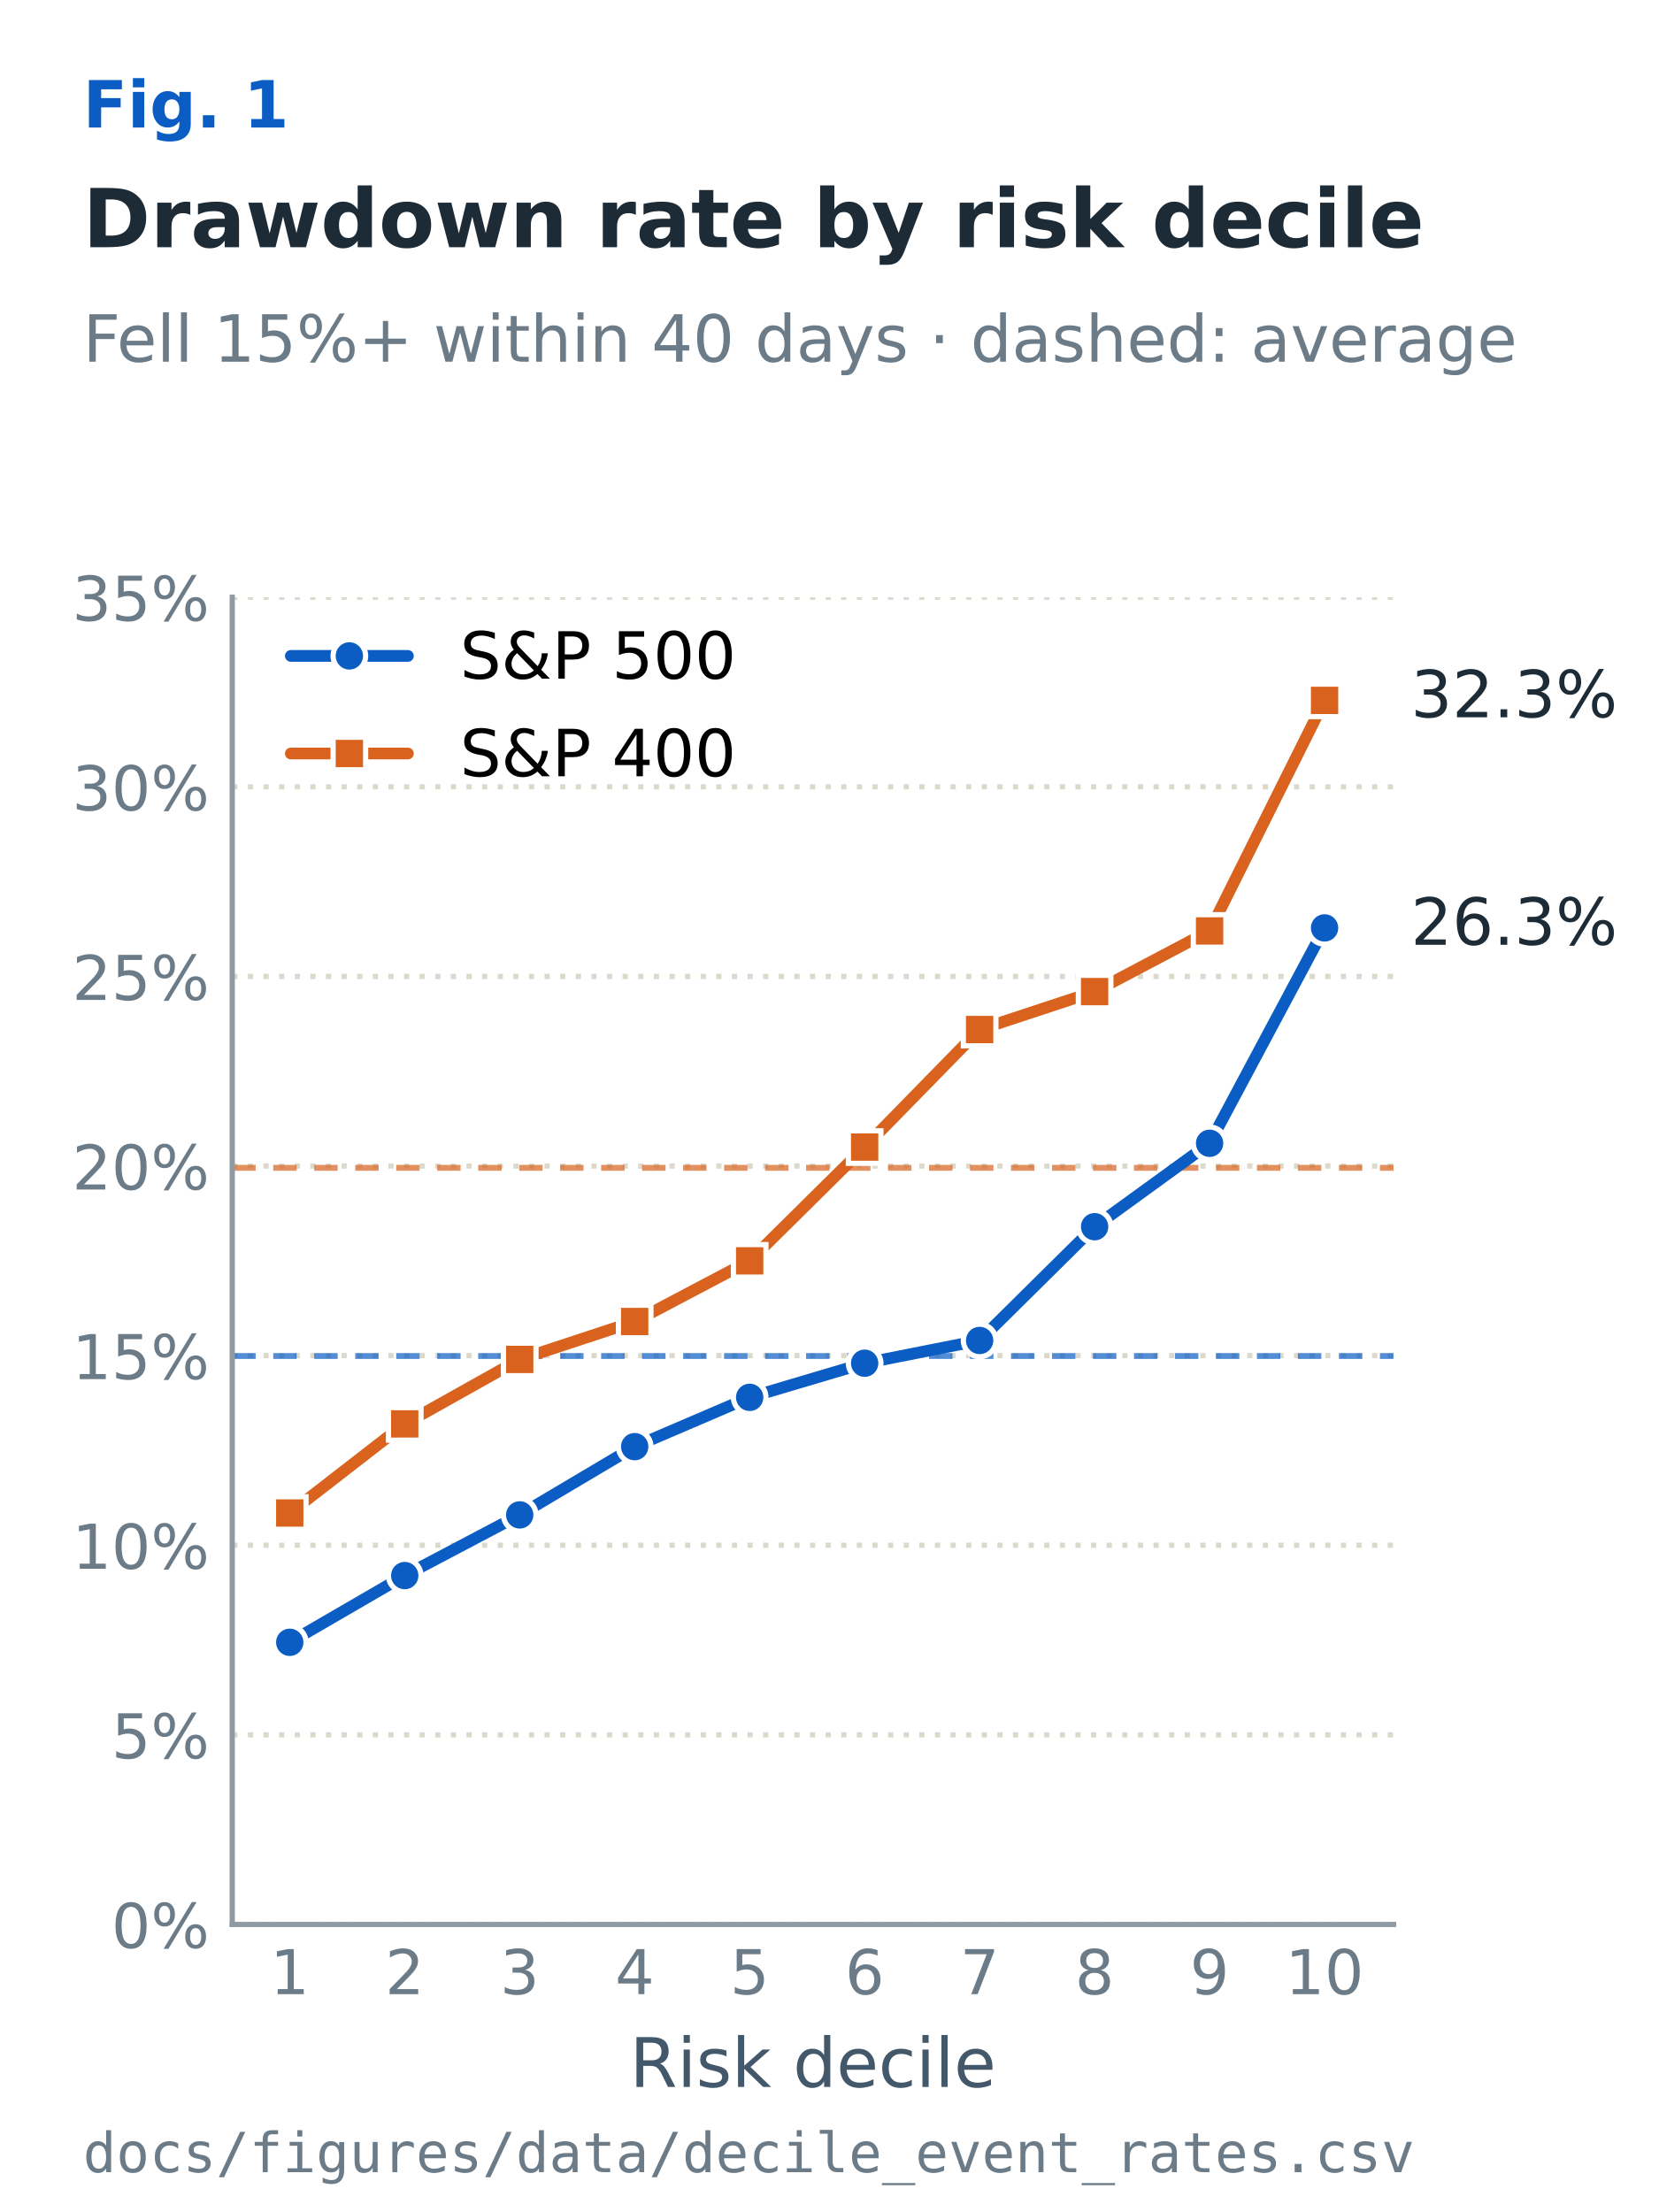
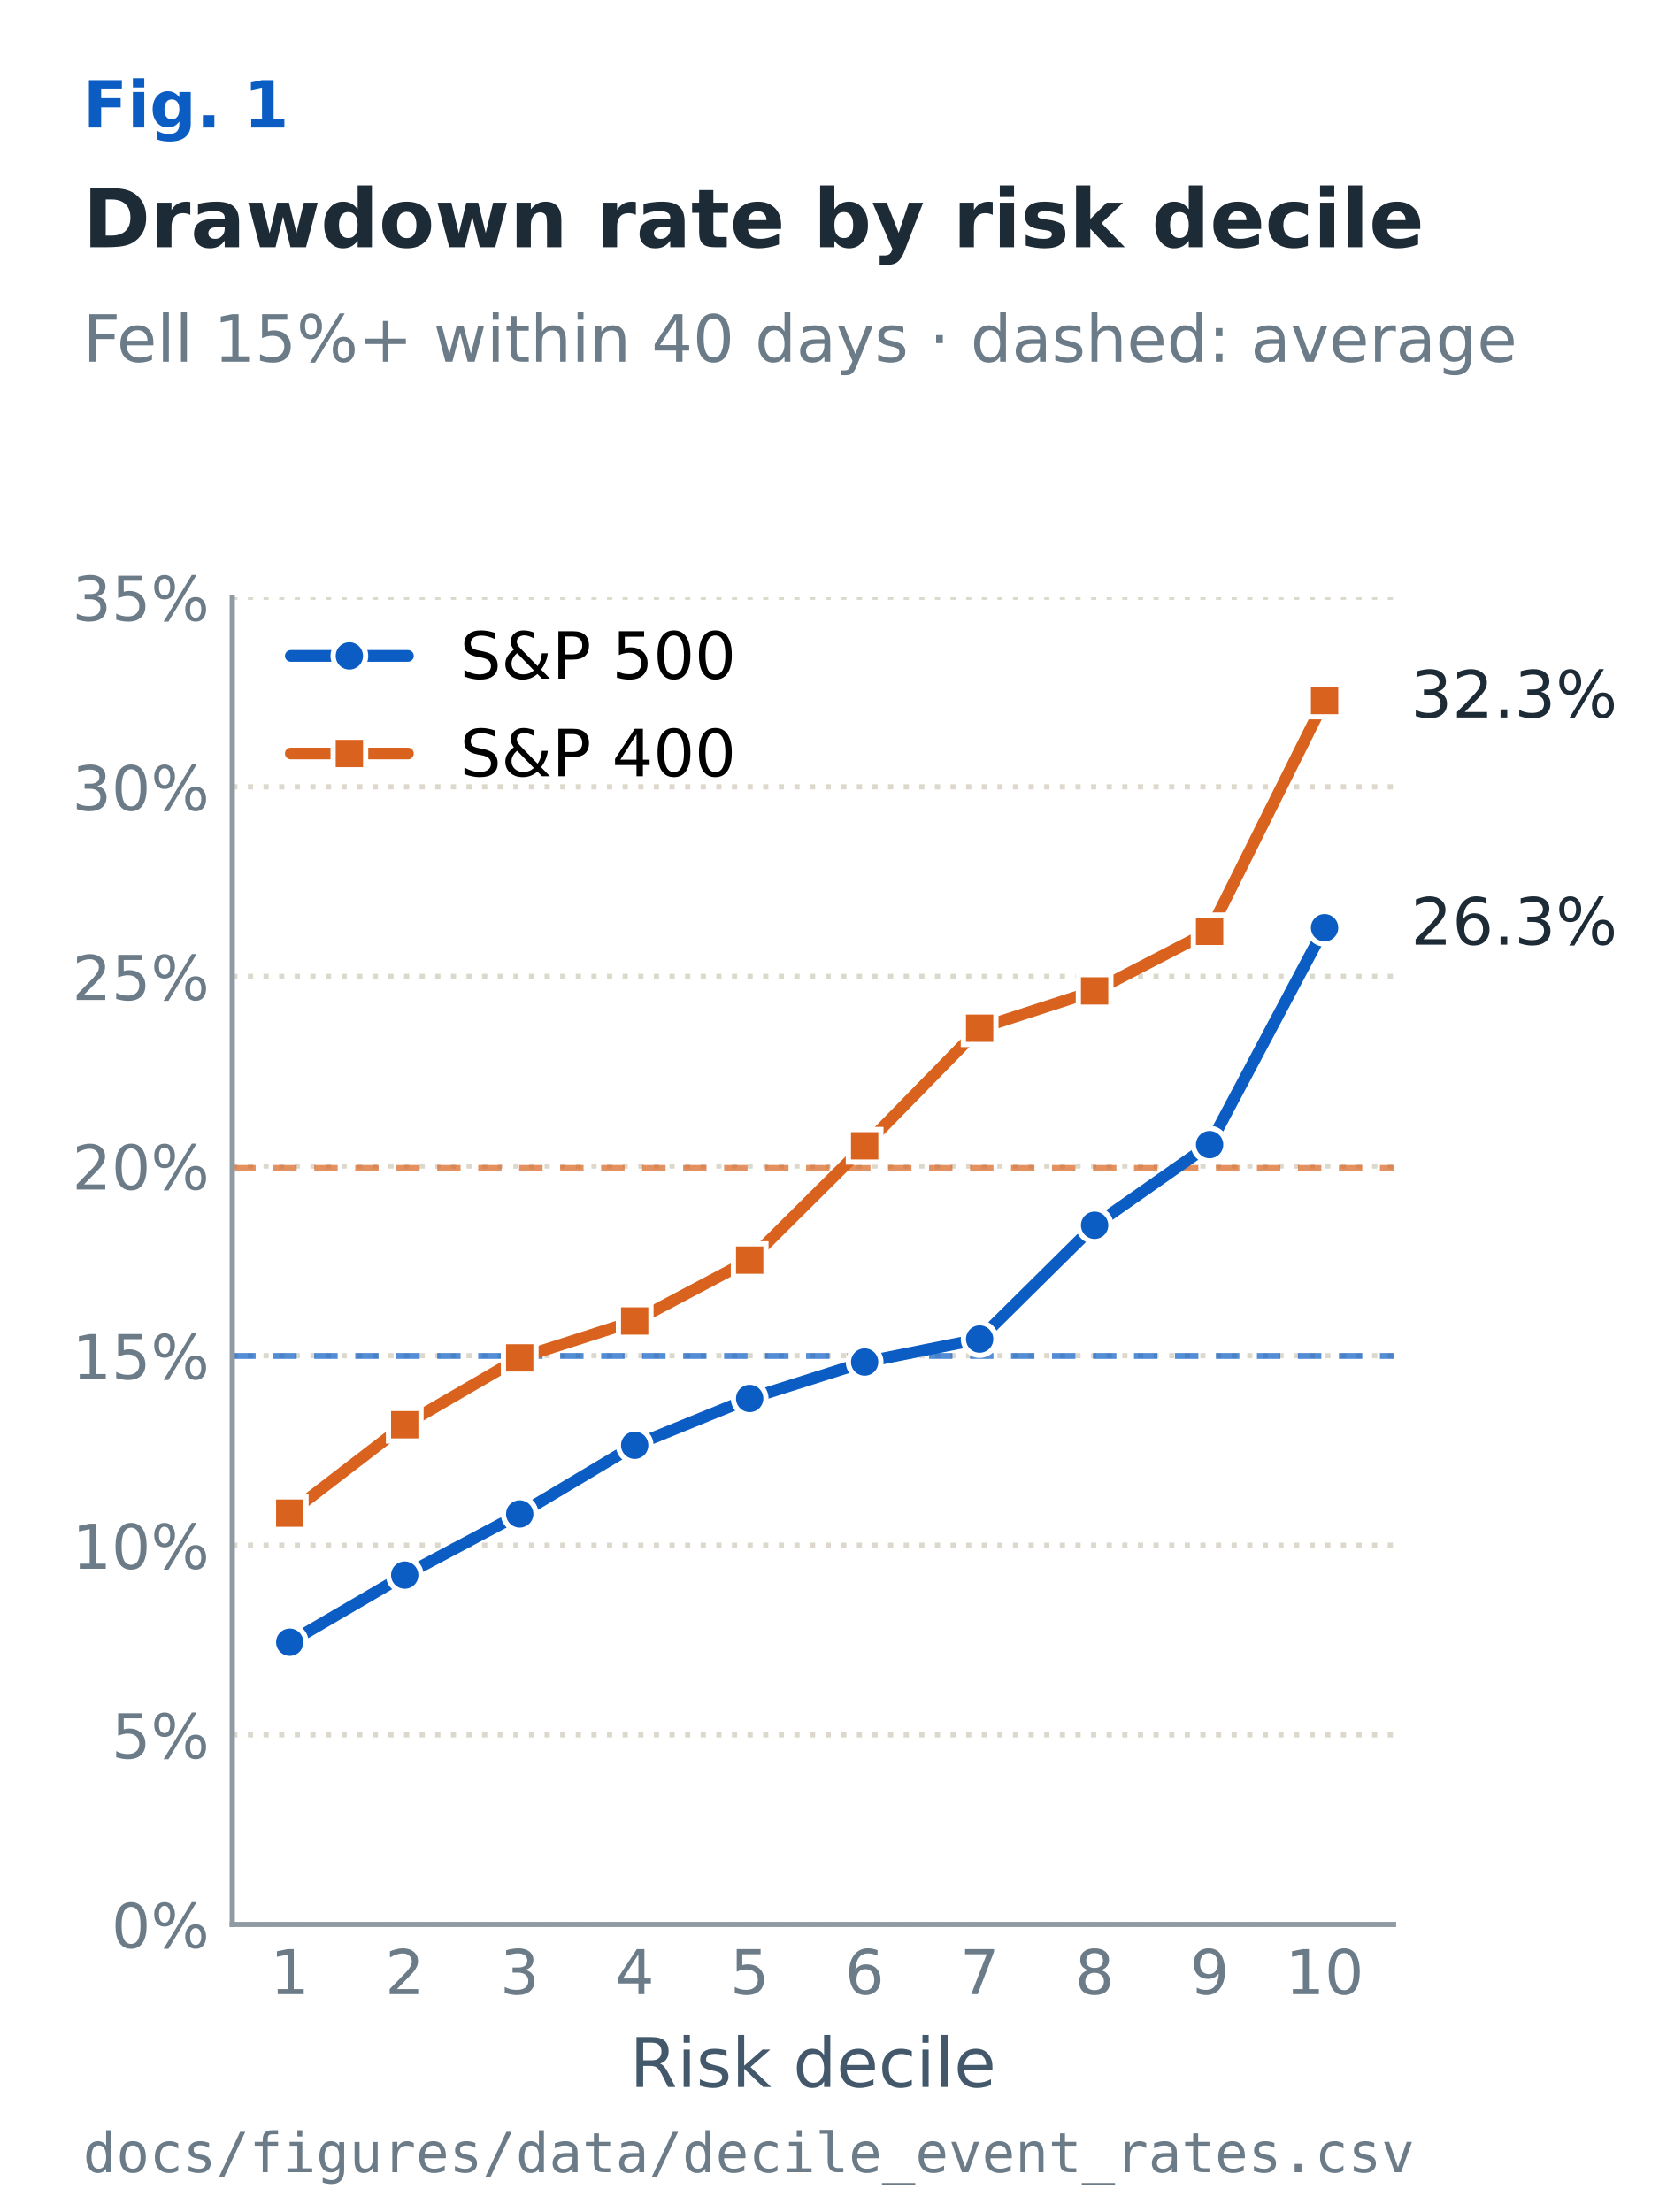
<svg xmlns="http://www.w3.org/2000/svg" xmlns:xlink="http://www.w3.org/1999/xlink" role="img" aria-label="Drawdown rate by predicted-risk decile. In both the S&amp;P 500 and the S&amp;P 400, the share of stocks that fell 15% or more within 40 trading days rises from the lowest to the highest predicted-risk decile. Dashed lines mark each index's overall rate." width="255pt" height="340pt" viewBox="0 0 255 340" version="1.1">
  <defs>
    <style type="text/css">*{stroke-linejoin: round; stroke-linecap: butt}</style>
  </defs>
  <g id="figure_1">
    <g id="patch_1">
      <path d="M 0 340  L 255 340  L 255 0  L 0 0  z " style="fill: #ffffff" />
    </g>
    <g id="axes_1">
      <g id="patch_2">
        <path d="M 35.7 295.8  L 214.2 295.8  L 214.2 91.8  L 35.7 91.8  z " style="fill: #ffffff" />
      </g>
      <g id="matplotlib.axis_1">
        <g id="xtick_1">
          <g id="line2d_1" />
          <g id="text_1">
            <text style="font-size: 9.5px; font-family: Tahoma, Verdana, 'DejaVu Sans', sans-serif; text-anchor: middle; fill: #6b7b87" x="44.537" y="306.518" transform="rotate(-0 44.53663 306.5178)">1</text>
          </g>
        </g>
        <g id="xtick_2">
          <g id="line2d_2" />
          <g id="text_2">
            <text style="font-size: 9.5px; font-family: Tahoma, Verdana, 'DejaVu Sans', sans-serif; text-anchor: middle; fill: #6b7b87" x="62.21" y="306.518" transform="rotate(-0 62.2099 306.5178)">2</text>
          </g>
        </g>
        <g id="xtick_3">
          <g id="line2d_3" />
          <g id="text_3">
            <text style="font-size: 9.5px; font-family: Tahoma, Verdana, 'DejaVu Sans', sans-serif; text-anchor: middle; fill: #6b7b87" x="79.883" y="306.518" transform="rotate(-0 79.88317 306.5178)">3</text>
          </g>
        </g>
        <g id="xtick_4">
          <g id="line2d_4" />
          <g id="text_4">
            <text style="font-size: 9.5px; font-family: Tahoma, Verdana, 'DejaVu Sans', sans-serif; text-anchor: middle; fill: #6b7b87" x="97.556" y="306.518" transform="rotate(-0 97.55644 306.5178)">4</text>
          </g>
        </g>
        <g id="xtick_5">
          <g id="line2d_5" />
          <g id="text_5">
            <text style="font-size: 9.5px; font-family: Tahoma, Verdana, 'DejaVu Sans', sans-serif; text-anchor: middle; fill: #6b7b87" x="115.23" y="306.518" transform="rotate(-0 115.2297 306.5178)">5</text>
          </g>
        </g>
        <g id="xtick_6">
          <g id="line2d_6" />
          <g id="text_6">
            <text style="font-size: 9.5px; font-family: Tahoma, Verdana, 'DejaVu Sans', sans-serif; text-anchor: middle; fill: #6b7b87" x="132.903" y="306.518" transform="rotate(-0 132.903 306.5178)">6</text>
          </g>
        </g>
        <g id="xtick_7">
          <g id="line2d_7" />
          <g id="text_7">
            <text style="font-size: 9.5px; font-family: Tahoma, Verdana, 'DejaVu Sans', sans-serif; text-anchor: middle; fill: #6b7b87" x="150.576" y="306.518" transform="rotate(-0 150.5762 306.5178)">7</text>
          </g>
        </g>
        <g id="xtick_8">
          <g id="line2d_8" />
          <g id="text_8">
            <text style="font-size: 9.5px; font-family: Tahoma, Verdana, 'DejaVu Sans', sans-serif; text-anchor: middle; fill: #6b7b87" x="168.25" y="306.518" transform="rotate(-0 168.2495 306.5178)">8</text>
          </g>
        </g>
        <g id="xtick_9">
          <g id="line2d_9" />
          <g id="text_9">
            <text style="font-size: 9.5px; font-family: Tahoma, Verdana, 'DejaVu Sans', sans-serif; text-anchor: middle; fill: #6b7b87" x="185.923" y="306.518" transform="rotate(-0 185.9228 306.5178)">9</text>
          </g>
        </g>
        <g id="xtick_10">
          <g id="line2d_10" />
          <g id="text_10">
            <text style="font-size: 9.5px; font-family: Tahoma, Verdana, 'DejaVu Sans', sans-serif; text-anchor: middle; fill: #6b7b87" x="203.596" y="306.518" transform="rotate(-0 203.596 306.5178)">10</text>
          </g>
        </g>
        <g id="text_11">
          <text style="font-size: 10.5px; font-family: Tahoma, Verdana, 'DejaVu Sans', sans-serif; text-anchor: middle; fill: #43586a" x="124.95" y="320.778" transform="rotate(-0 124.95 320.7784)">Risk decile</text>
        </g>
      </g>
      <g id="matplotlib.axis_2">
        <g id="ytick_1">
          <g id="line2d_11">
            <path d="M 35.7 295.8  L 214.2 295.8  " clip-path="url(#p5fe7d3adac)" style="fill: none; stroke-dasharray: 0.8,1.6; stroke-dashoffset: 0; stroke: #dcd8cc; stroke-width: 0.8" />
          </g>
          <g id="line2d_12" />
          <g id="text_12">
            <text style="font-size: 9.5px; font-family: Tahoma, Verdana, 'DejaVu Sans', sans-serif; text-anchor: end; fill: #6b7b87" x="32.2" y="299.409" transform="rotate(-0 32.2 299.4089)">0%</text>
          </g>
        </g>
        <g id="ytick_2">
          <g id="line2d_13">
            <path d="M 35.7 266.657  L 214.2 266.657  " clip-path="url(#p5fe7d3adac)" style="fill: none; stroke-dasharray: 0.8,1.6; stroke-dashoffset: 0; stroke: #dcd8cc; stroke-width: 0.8" />
          </g>
          <g id="line2d_14" />
          <g id="text_13">
            <text style="font-size: 9.5px; font-family: Tahoma, Verdana, 'DejaVu Sans', sans-serif; text-anchor: end; fill: #6b7b87" x="32.2" y="270.266" transform="rotate(-0 32.2 270.266)">5%</text>
          </g>
        </g>
        <g id="ytick_3">
          <g id="line2d_15">
            <path d="M 35.7 237.514  L 214.2 237.514  " clip-path="url(#p5fe7d3adac)" style="fill: none; stroke-dasharray: 0.8,1.6; stroke-dashoffset: 0; stroke: #dcd8cc; stroke-width: 0.8" />
          </g>
          <g id="line2d_16" />
          <g id="text_14">
            <text style="font-size: 9.5px; font-family: Tahoma, Verdana, 'DejaVu Sans', sans-serif; text-anchor: end; fill: #6b7b87" x="32.2" y="241.123" transform="rotate(-0 32.2 241.1232)">10%</text>
          </g>
        </g>
        <g id="ytick_4">
          <g id="line2d_17">
            <path d="M 35.7 208.371  L 214.2 208.371  " clip-path="url(#p5fe7d3adac)" style="fill: none; stroke-dasharray: 0.8,1.6; stroke-dashoffset: 0; stroke: #dcd8cc; stroke-width: 0.8" />
          </g>
          <g id="line2d_18" />
          <g id="text_15">
            <text style="font-size: 9.5px; font-family: Tahoma, Verdana, 'DejaVu Sans', sans-serif; text-anchor: end; fill: #6b7b87" x="32.2" y="211.98" transform="rotate(-0 32.2 211.9803)">15%</text>
          </g>
        </g>
        <g id="ytick_5">
          <g id="line2d_19">
            <path d="M 35.7 179.229  L 214.2 179.229  " clip-path="url(#p5fe7d3adac)" style="fill: none; stroke-dasharray: 0.8,1.6; stroke-dashoffset: 0; stroke: #dcd8cc; stroke-width: 0.8" />
          </g>
          <g id="line2d_20" />
          <g id="text_16">
            <text style="font-size: 9.5px; font-family: Tahoma, Verdana, 'DejaVu Sans', sans-serif; text-anchor: end; fill: #6b7b87" x="32.2" y="182.837" transform="rotate(-0 32.2 182.8375)">20%</text>
          </g>
        </g>
        <g id="ytick_6">
          <g id="line2d_21">
            <path d="M 35.7 150.086  L 214.2 150.086  " clip-path="url(#p5fe7d3adac)" style="fill: none; stroke-dasharray: 0.8,1.6; stroke-dashoffset: 0; stroke: #dcd8cc; stroke-width: 0.8" />
          </g>
          <g id="line2d_22" />
          <g id="text_17">
            <text style="font-size: 9.5px; font-family: Tahoma, Verdana, 'DejaVu Sans', sans-serif; text-anchor: end; fill: #6b7b87" x="32.2" y="153.695" transform="rotate(-0 32.2 153.6946)">25%</text>
          </g>
        </g>
        <g id="ytick_7">
          <g id="line2d_23">
            <path d="M 35.7 120.943  L 214.2 120.943  " clip-path="url(#p5fe7d3adac)" style="fill: none; stroke-dasharray: 0.8,1.6; stroke-dashoffset: 0; stroke: #dcd8cc; stroke-width: 0.8" />
          </g>
          <g id="line2d_24" />
          <g id="text_18">
            <text style="font-size: 9.5px; font-family: Tahoma, Verdana, 'DejaVu Sans', sans-serif; text-anchor: end; fill: #6b7b87" x="32.2" y="124.552" transform="rotate(-0 32.2 124.5517)">30%</text>
          </g>
        </g>
        <g id="ytick_8">
          <g id="line2d_25">
            <path d="M 35.7 91.8  L 214.2 91.8  " clip-path="url(#p5fe7d3adac)" style="fill: none; stroke-dasharray: 0.8,1.6; stroke-dashoffset: 0; stroke: #dcd8cc; stroke-width: 0.8" />
          </g>
          <g id="line2d_26" />
          <g id="text_19">
            <text style="font-size: 9.5px; font-family: Tahoma, Verdana, 'DejaVu Sans', sans-serif; text-anchor: end; fill: #6b7b87" x="32.2" y="95.409" transform="rotate(-0 32.2 95.40889)">35%</text>
          </g>
        </g>
      </g>
      <g id="line2d_27">
-         <path d="M 35.7 208.43  L 214.2 208.43  " clip-path="url(#p5fe7d3adac)" style="fill: none; stroke-dasharray: 3.6,2.7; stroke-dashoffset: 0; stroke: #0b5dc4; stroke-opacity: 0.7; stroke-width: 0.9" />
+         <path d="M 35.7 208.415  L 214.2 208.415  " clip-path="url(#p5fe7d3adac)" style="fill: none; stroke-dasharray: 3.6,2.7; stroke-dashoffset: 0; stroke: #0b5dc4; stroke-opacity: 0.7; stroke-width: 0.9" />
      </g>
      <g id="line2d_28">
-         <path d="M 35.7 179.503  L 214.2 179.503  " clip-path="url(#p5fe7d3adac)" style="fill: none; stroke-dasharray: 3.6,2.7; stroke-dashoffset: 0; stroke: #d9631e; stroke-opacity: 0.7; stroke-width: 0.9" />
+         <path d="M 35.7 179.517  L 214.2 179.517  " clip-path="url(#p5fe7d3adac)" style="fill: none; stroke-dasharray: 3.6,2.7; stroke-dashoffset: 0; stroke: #d9631e; stroke-opacity: 0.7; stroke-width: 0.9" />
      </g>
      <g id="patch_3">
        <path d="M 35.7 295.8  L 35.7 91.8  " style="fill: none; stroke: #8f9aa3; stroke-width: 0.8; stroke-linejoin: miter; stroke-linecap: square" />
      </g>
      <g id="patch_4">
        <path d="M 35.7 295.8  L 214.2 295.8  " style="fill: none; stroke: #8f9aa3; stroke-width: 0.8; stroke-linejoin: miter; stroke-linecap: square" />
      </g>
      <g id="line2d_29">
-         <path d="M 44.537 252.435  L 62.21 242.177  L 79.883 232.851  L 97.556 222.36  L 115.23 214.783  L 132.903 209.537  L 150.576 206.04  L 168.25 188.554  L 185.923 175.731  L 203.596 142.625  " clip-path="url(#p5fe7d3adac)" style="fill: none; stroke: #0b5dc4; stroke-width: 1.8; stroke-linecap: round" />
+         <path d="M 44.537 252.427  L 62.21 242.105  L 79.883 232.708  L 97.556 222.147  L 115.23 214.956  L 132.903 209.356  L 150.576 205.824  L 168.25 188.336  L 185.923 175.938  L 203.596 142.597  " clip-path="url(#p5fe7d3adac)" style="fill: none; stroke: #0b5dc4; stroke-width: 1.8; stroke-linecap: round" />
        <defs>
          <path id="ma590f1c74e" d="M 0 2.5  C 0.663 2.5 1.299 2.237 1.768 1.768  C 2.237 1.299 2.5 0.663 2.5 0  C 2.5 -0.663 2.237 -1.299 1.768 -1.768  C 1.299 -2.237 0.663 -2.5 0 -2.5  C -0.663 -2.5 -1.299 -2.237 -1.768 -1.768  C -2.237 -1.299 -2.5 -0.663 -2.5 0  C -2.5 0.663 -2.237 1.299 -1.768 1.768  C -1.299 2.237 -0.663 2.5 0 2.5  z " style="stroke: #ffffff; stroke-width: 0.8" />
        </defs>
        <g clip-path="url(#p5fe7d3adac)">
-           <use xlink:href="#ma590f1c74e" x="44.537" y="252.435" style="fill: #0b5dc4; stroke: #ffffff; stroke-width: 0.8" />
-           <use xlink:href="#ma590f1c74e" x="62.21" y="242.177" style="fill: #0b5dc4; stroke: #ffffff; stroke-width: 0.8" />
-           <use xlink:href="#ma590f1c74e" x="79.883" y="232.851" style="fill: #0b5dc4; stroke: #ffffff; stroke-width: 0.8" />
-           <use xlink:href="#ma590f1c74e" x="97.556" y="222.36" style="fill: #0b5dc4; stroke: #ffffff; stroke-width: 0.8" />
-           <use xlink:href="#ma590f1c74e" x="115.23" y="214.783" style="fill: #0b5dc4; stroke: #ffffff; stroke-width: 0.8" />
-           <use xlink:href="#ma590f1c74e" x="132.903" y="209.537" style="fill: #0b5dc4; stroke: #ffffff; stroke-width: 0.8" />
-           <use xlink:href="#ma590f1c74e" x="150.576" y="206.04" style="fill: #0b5dc4; stroke: #ffffff; stroke-width: 0.8" />
-           <use xlink:href="#ma590f1c74e" x="168.25" y="188.554" style="fill: #0b5dc4; stroke: #ffffff; stroke-width: 0.8" />
-           <use xlink:href="#ma590f1c74e" x="185.923" y="175.731" style="fill: #0b5dc4; stroke: #ffffff; stroke-width: 0.8" />
-           <use xlink:href="#ma590f1c74e" x="203.596" y="142.625" style="fill: #0b5dc4; stroke: #ffffff; stroke-width: 0.8" />
+           <use xlink:href="#ma590f1c74e" x="44.537" y="252.427" style="fill: #0b5dc4; stroke: #ffffff; stroke-width: 0.8" />
+           <use xlink:href="#ma590f1c74e" x="62.21" y="242.105" style="fill: #0b5dc4; stroke: #ffffff; stroke-width: 0.8" />
+           <use xlink:href="#ma590f1c74e" x="79.883" y="232.708" style="fill: #0b5dc4; stroke: #ffffff; stroke-width: 0.8" />
+           <use xlink:href="#ma590f1c74e" x="97.556" y="222.147" style="fill: #0b5dc4; stroke: #ffffff; stroke-width: 0.8" />
+           <use xlink:href="#ma590f1c74e" x="115.23" y="214.956" style="fill: #0b5dc4; stroke: #ffffff; stroke-width: 0.8" />
+           <use xlink:href="#ma590f1c74e" x="132.903" y="209.356" style="fill: #0b5dc4; stroke: #ffffff; stroke-width: 0.8" />
+           <use xlink:href="#ma590f1c74e" x="150.576" y="205.824" style="fill: #0b5dc4; stroke: #ffffff; stroke-width: 0.8" />
+           <use xlink:href="#ma590f1c74e" x="168.25" y="188.336" style="fill: #0b5dc4; stroke: #ffffff; stroke-width: 0.8" />
+           <use xlink:href="#ma590f1c74e" x="185.923" y="175.938" style="fill: #0b5dc4; stroke: #ffffff; stroke-width: 0.8" />
+           <use xlink:href="#ma590f1c74e" x="203.596" y="142.597" style="fill: #0b5dc4; stroke: #ffffff; stroke-width: 0.8" />
        </g>
      </g>
      <g id="text_20">
-         <text style="font-size: 10px; font-family: Tahoma, Verdana, 'DejaVu Sans', sans-serif; text-anchor: start; fill: #1d2b36" x="216.851" y="145.223" transform="rotate(-0 216.851 145.2228)">26.3%</text>
+         <text style="font-size: 10px; font-family: Tahoma, Verdana, 'DejaVu Sans', sans-serif; text-anchor: start; fill: #1d2b36" x="216.851" y="145.194" transform="rotate(-0 216.851 145.1944)">26.3%</text>
      </g>
      <g id="line2d_30">
-         <path d="M 44.537 232.56  L 62.21 218.863  L 79.883 208.954  L 97.556 203.126  L 115.23 193.8  L 132.903 176.314  L 150.576 158.246  L 168.25 152.417  L 185.923 143.091  L 203.596 107.654  " clip-path="url(#p5fe7d3adac)" style="fill: none; stroke: #d9631e; stroke-width: 1.8; stroke-linecap: round" />
+         <path d="M 44.537 232.579  L 62.21 218.989  L 79.883 208.715  L 97.556 203.048  L 115.23 193.691  L 132.903 176.118  L 150.576 158.043  L 168.25 152.309  L 185.923 143.15  L 203.596 107.677  " clip-path="url(#p5fe7d3adac)" style="fill: none; stroke: #d9631e; stroke-width: 1.8; stroke-linecap: round" />
        <defs>
          <path id="mcceaf8a9d9" d="M -2.5 2.5  L 2.5 2.5  L 2.5 -2.5  L -2.5 -2.5  z " style="stroke: #ffffff; stroke-width: 0.8; stroke-linejoin: miter" />
        </defs>
        <g clip-path="url(#p5fe7d3adac)">
-           <use xlink:href="#mcceaf8a9d9" x="44.537" y="232.56" style="fill: #d9631e; stroke: #ffffff; stroke-width: 0.8; stroke-linejoin: miter" />
-           <use xlink:href="#mcceaf8a9d9" x="62.21" y="218.863" style="fill: #d9631e; stroke: #ffffff; stroke-width: 0.8; stroke-linejoin: miter" />
-           <use xlink:href="#mcceaf8a9d9" x="79.883" y="208.954" style="fill: #d9631e; stroke: #ffffff; stroke-width: 0.8; stroke-linejoin: miter" />
-           <use xlink:href="#mcceaf8a9d9" x="97.556" y="203.126" style="fill: #d9631e; stroke: #ffffff; stroke-width: 0.8; stroke-linejoin: miter" />
-           <use xlink:href="#mcceaf8a9d9" x="115.23" y="193.8" style="fill: #d9631e; stroke: #ffffff; stroke-width: 0.8; stroke-linejoin: miter" />
-           <use xlink:href="#mcceaf8a9d9" x="132.903" y="176.314" style="fill: #d9631e; stroke: #ffffff; stroke-width: 0.8; stroke-linejoin: miter" />
-           <use xlink:href="#mcceaf8a9d9" x="150.576" y="158.246" style="fill: #d9631e; stroke: #ffffff; stroke-width: 0.8; stroke-linejoin: miter" />
-           <use xlink:href="#mcceaf8a9d9" x="168.25" y="152.417" style="fill: #d9631e; stroke: #ffffff; stroke-width: 0.8; stroke-linejoin: miter" />
-           <use xlink:href="#mcceaf8a9d9" x="185.923" y="143.091" style="fill: #d9631e; stroke: #ffffff; stroke-width: 0.8; stroke-linejoin: miter" />
-           <use xlink:href="#mcceaf8a9d9" x="203.596" y="107.654" style="fill: #d9631e; stroke: #ffffff; stroke-width: 0.8; stroke-linejoin: miter" />
+           <use xlink:href="#mcceaf8a9d9" x="44.537" y="232.579" style="fill: #d9631e; stroke: #ffffff; stroke-width: 0.8; stroke-linejoin: miter" />
+           <use xlink:href="#mcceaf8a9d9" x="62.21" y="218.989" style="fill: #d9631e; stroke: #ffffff; stroke-width: 0.8; stroke-linejoin: miter" />
+           <use xlink:href="#mcceaf8a9d9" x="79.883" y="208.715" style="fill: #d9631e; stroke: #ffffff; stroke-width: 0.8; stroke-linejoin: miter" />
+           <use xlink:href="#mcceaf8a9d9" x="97.556" y="203.048" style="fill: #d9631e; stroke: #ffffff; stroke-width: 0.8; stroke-linejoin: miter" />
+           <use xlink:href="#mcceaf8a9d9" x="115.23" y="193.691" style="fill: #d9631e; stroke: #ffffff; stroke-width: 0.8; stroke-linejoin: miter" />
+           <use xlink:href="#mcceaf8a9d9" x="132.903" y="176.118" style="fill: #d9631e; stroke: #ffffff; stroke-width: 0.8; stroke-linejoin: miter" />
+           <use xlink:href="#mcceaf8a9d9" x="150.576" y="158.043" style="fill: #d9631e; stroke: #ffffff; stroke-width: 0.8; stroke-linejoin: miter" />
+           <use xlink:href="#mcceaf8a9d9" x="168.25" y="152.309" style="fill: #d9631e; stroke: #ffffff; stroke-width: 0.8; stroke-linejoin: miter" />
+           <use xlink:href="#mcceaf8a9d9" x="185.923" y="143.15" style="fill: #d9631e; stroke: #ffffff; stroke-width: 0.8; stroke-linejoin: miter" />
+           <use xlink:href="#mcceaf8a9d9" x="203.596" y="107.677" style="fill: #d9631e; stroke: #ffffff; stroke-width: 0.8; stroke-linejoin: miter" />
        </g>
      </g>
      <g id="text_21">
-         <text style="font-size: 10px; font-family: Tahoma, Verdana, 'DejaVu Sans', sans-serif; text-anchor: start; fill: #1d2b36" x="216.851" y="110.251" transform="rotate(-0 216.851 110.2514)">32.3%</text>
+         <text style="font-size: 10px; font-family: Tahoma, Verdana, 'DejaVu Sans', sans-serif; text-anchor: start; fill: #1d2b36" x="216.851" y="110.275" transform="rotate(-0 216.851 110.2746)">32.3%</text>
      </g>
      <g id="legend_1">
        <g id="line2d_31">
          <path d="M 44.7 100.818  L 53.7 100.818  L 62.7 100.818  " style="fill: none; stroke: #0b5dc4; stroke-width: 1.8; stroke-linecap: round" />
          <g>
            <use xlink:href="#ma590f1c74e" x="53.7" y="100.818" style="fill: #0b5dc4; stroke: #ffffff; stroke-width: 0.8" />
          </g>
        </g>
        <g id="text_22">
          <text style="font-size: 10px; font-family: Tahoma, Verdana, 'DejaVu Sans', sans-serif; text-anchor: start" x="70.7" y="104.318" transform="rotate(-0 70.7 104.3184)">S&amp;P 500</text>
        </g>
        <g id="line2d_32">
          <path d="M 44.7 115.819  L 53.7 115.819  L 62.7 115.819  " style="fill: none; stroke: #d9631e; stroke-width: 1.8; stroke-linecap: round" />
          <g>
            <use xlink:href="#mcceaf8a9d9" x="53.7" y="115.819" style="fill: #d9631e; stroke: #ffffff; stroke-width: 0.8; stroke-linejoin: miter" />
          </g>
        </g>
        <g id="text_23">
          <text style="font-size: 10px; font-family: Tahoma, Verdana, 'DejaVu Sans', sans-serif; text-anchor: start" x="70.7" y="119.319" transform="rotate(-0 70.7 119.3192)">S&amp;P 400</text>
        </g>
      </g>
    </g>
    <g id="text_24">
      <text style="font-weight: 700; font-size: 10px; font-family: Tahoma, Verdana, 'DejaVu Sans', sans-serif; text-anchor: start; fill: #0b5dc4" x="12.75" y="19.598" transform="rotate(-0 12.75 19.59844)">Fig. 1</text>
    </g>
    <g id="text_25">
      <text style="font-weight: 700; font-size: 12.5px; font-family: Tahoma, Verdana, 'DejaVu Sans', sans-serif; text-anchor: start; fill: #1d2b36" x="12.75" y="37.998" transform="rotate(-0 12.75 37.99805)">Drawdown rate by risk decile</text>
    </g>
    <g id="text_26">
      <text style="font-size: 10px; font-family: Tahoma, Verdana, 'DejaVu Sans', sans-serif; text-anchor: start; fill: #6b7b87" x="12.75" y="55.598" transform="rotate(-0 12.75 55.59844)">Fell 15%+ within 40 days · dashed: average</text>
    </g>
    <g id="text_27">
      <text style="font-size: 8.5px; font-family: Consolas, Menlo, 'DejaVu Sans Mono', monospace; text-anchor: start; fill: #6b7b87" x="12.75" y="333.878" transform="rotate(-0 12.75 333.878)">docs/figures/data/decile_event_rates.csv</text>
    </g>
  </g>
  <defs>
    <clipPath id="p5fe7d3adac">
      <rect x="35.7" y="91.8" width="178.5" height="204" />
    </clipPath>
  </defs>
</svg>
